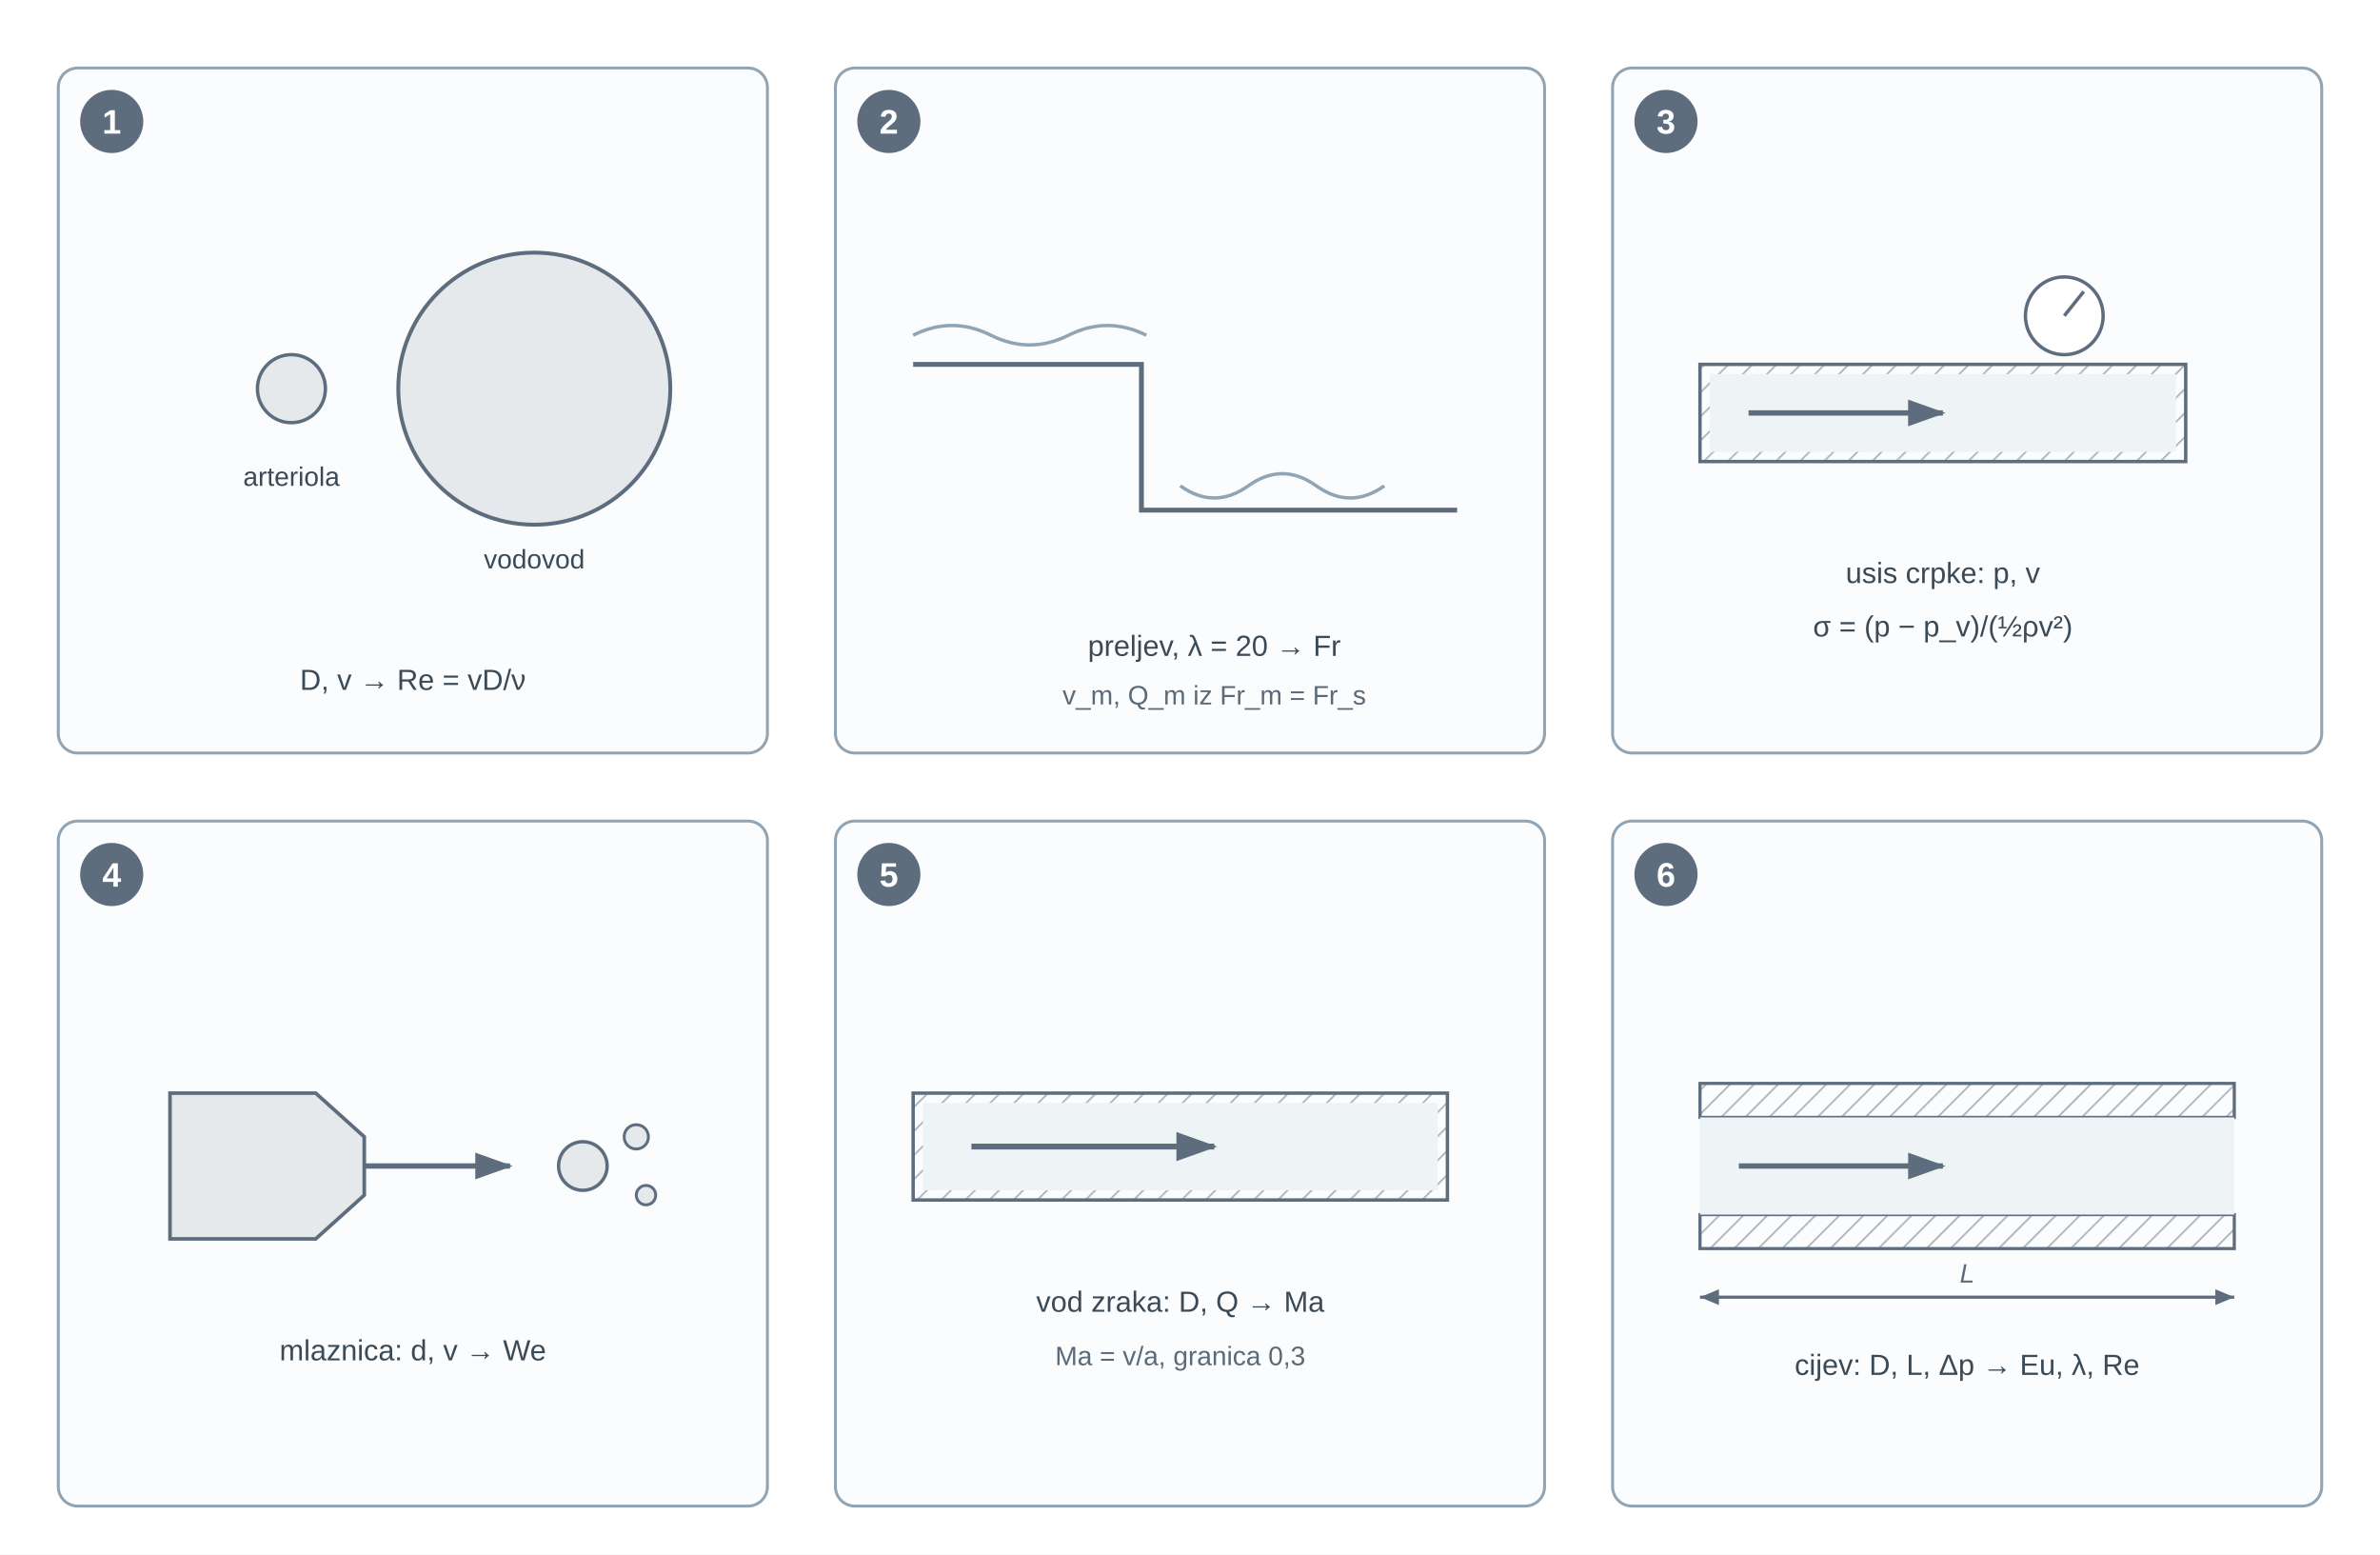
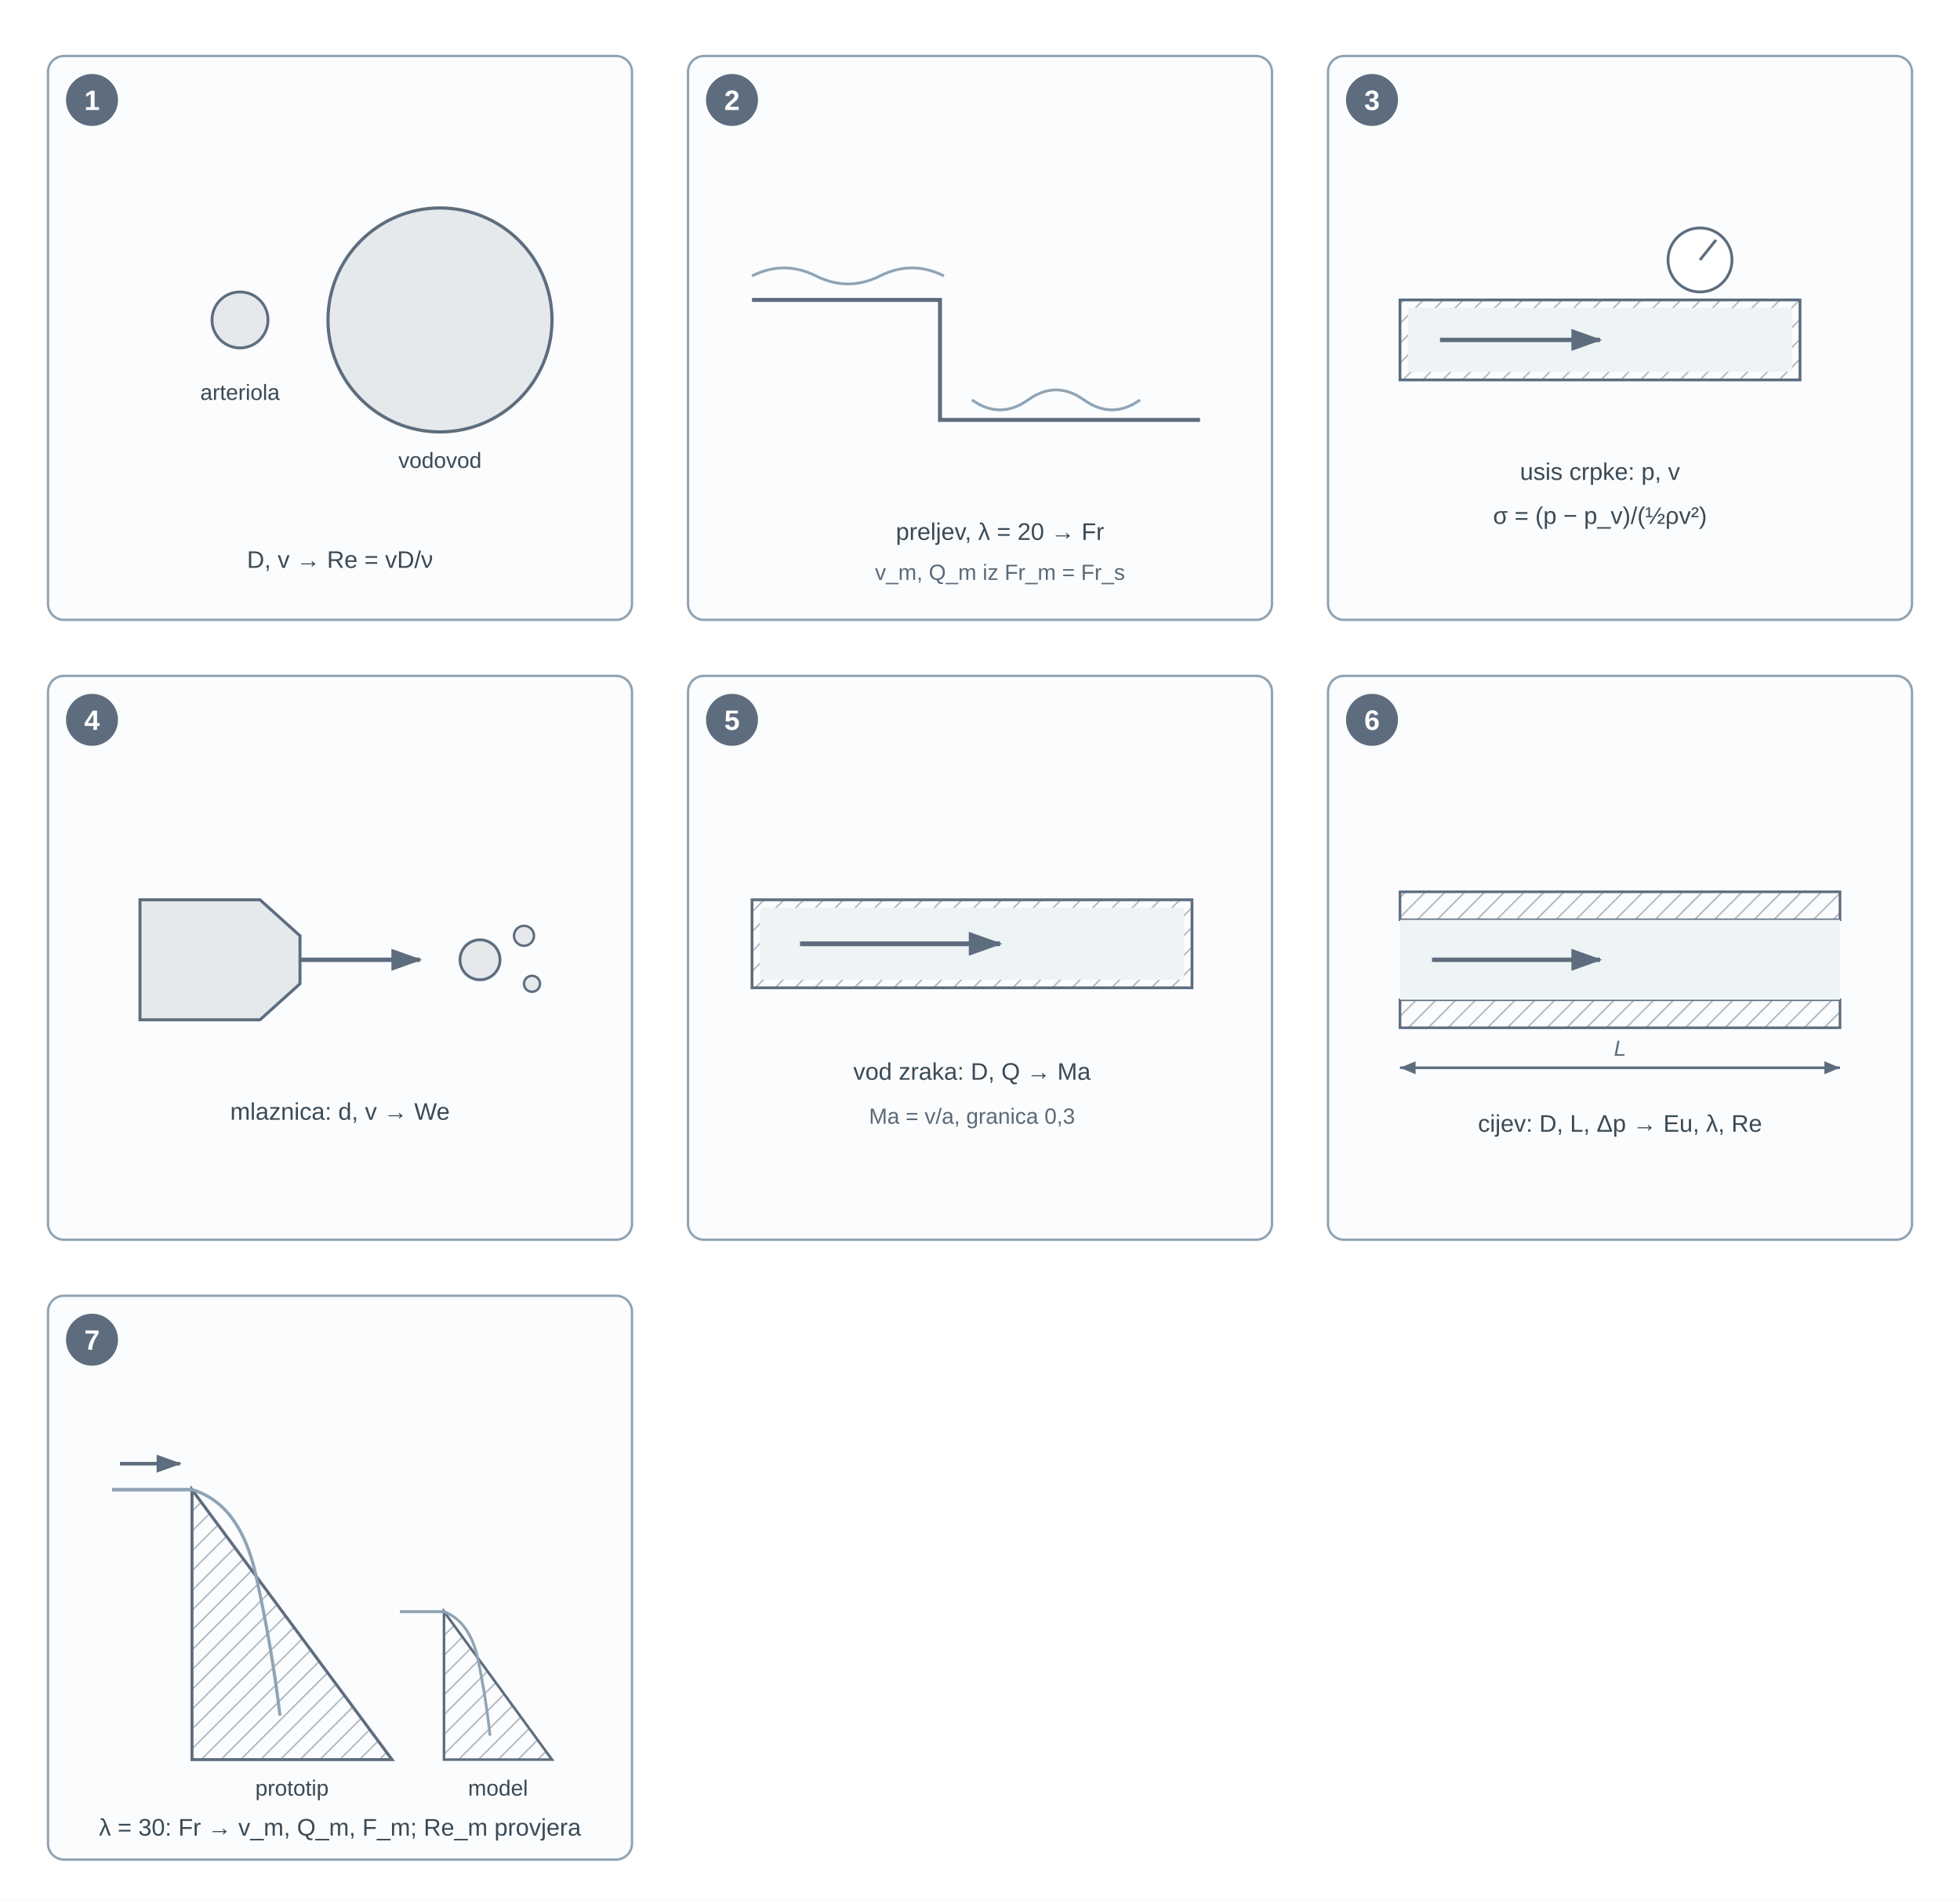
- <svg xmlns="http://www.w3.org/2000/svg" viewBox="0 0 980 640" role="img" aria-labelledby="u14vs_title u14vs_desc" preserveAspectRatio="xMidYMid meet" style="display:block;width:100%;max-width:980px;height:auto;">
+ <svg xmlns="http://www.w3.org/2000/svg" viewBox="0 0 980 950" role="img" aria-labelledby="u14vs_title u14vs_desc" preserveAspectRatio="xMidYMid meet" style="display:block;width:100%;max-width:980px;height:auto;">
  <defs>
    <marker id="u14vs_aG" markerWidth="7" markerHeight="5" refX="6.5" refY="2.5" orient="auto">
      <path d="M0,0 L0,5 L7,2.5 z" fill="#5d6d7e" />
    </marker>
    <marker id="u14vs_aDim" markerWidth="6" markerHeight="5" refX="6" refY="2.5" orient="auto">
      <path d="M0,0 L0,5 L6,2.5 z" fill="#5d6d7e" />
    </marker>
    <marker id="u14vs_aDimR" markerWidth="6" markerHeight="5" refX="6" refY="2.5" orient="auto-start-reverse">
      <path d="M0,0 L0,5 L6,2.5 z" fill="#5d6d7e" />
    </marker>
    <pattern id="u14vs_hatch" width="7" height="7" patternUnits="userSpaceOnUse" patternTransform="rotate(45)">
      <line x1="0" y1="0" x2="0" y2="7" stroke="#aab4bc" stroke-width="1.4" />
    </pattern>
  </defs>
-   <rect width="980" height="640" fill="#ffffff" />
+   <rect width="980" height="950" fill="#ffffff" />
  <rect x="24" y="28" width="292" height="282" rx="8" fill="#fbfcfd" stroke="#90a4b4" stroke-width="1.2" />
  <circle cx="46" cy="50" r="13" fill="#5d6d7e" />
  <text x="46" y="55" font-family="'Segoe UI',Arial,sans-serif" font-size="14" font-weight="700" text-anchor="middle" fill="#ffffff">1</text>
  <circle cx="120" cy="160" r="14" fill="#e5e9ec" stroke="#5d6d7e" stroke-width="1.4" />
  <circle cx="220" cy="160" r="56" fill="#e5e9ec" stroke="#5d6d7e" stroke-width="1.6" />
  <text x="120" y="200" font-family="'Segoe UI',Arial,sans-serif" font-size="11" text-anchor="middle" fill="#3a4a56">arteriola</text>
  <text x="220" y="234" font-family="'Segoe UI',Arial,sans-serif" font-size="11" text-anchor="middle" fill="#3a4a56">vodovod</text>
  <text x="170" y="284" font-family="'Segoe UI',Arial,sans-serif" font-size="12" text-anchor="middle" fill="#3a4a56">D, v → Re = vD/ν</text>
  <rect x="344" y="28" width="292" height="282" rx="8" fill="#fbfcfd" stroke="#90a4b4" stroke-width="1.2" />
  <circle cx="366" cy="50" r="13" fill="#5d6d7e" />
  <text x="366" y="55" font-family="'Segoe UI',Arial,sans-serif" font-size="14" font-weight="700" text-anchor="middle" fill="#ffffff">2</text>
  <path d="M376,150 L470,150 L470,210 L600,210" fill="none" stroke="#5d6d7e" stroke-width="2" />
  <path d="M376,138 q16,-8 32,0 t32,0 t32,0" fill="none" stroke="#90a4b4" stroke-width="1.4" />
  <path d="M486,200 q14,10 28,0 t28,0 t28,0" fill="none" stroke="#90a4b4" stroke-width="1.4" />
  <text x="500" y="270" font-family="'Segoe UI',Arial,sans-serif" font-size="12" text-anchor="middle" fill="#3a4a56">preljev, λ = 20 → Fr</text>
  <text x="500" y="290" font-family="'Segoe UI',Arial,sans-serif" font-size="11" text-anchor="middle" fill="#5a6a78">v_m, Q_m iz Fr_m = Fr_s</text>
  <rect x="664" y="28" width="292" height="282" rx="8" fill="#fbfcfd" stroke="#90a4b4" stroke-width="1.2" />
  <circle cx="686" cy="50" r="13" fill="#5d6d7e" />
  <text x="686" y="55" font-family="'Segoe UI',Arial,sans-serif" font-size="14" font-weight="700" text-anchor="middle" fill="#ffffff">3</text>
  <rect x="700" y="150" width="200" height="40" fill="url(#u14vs_hatch)" stroke="#5d6d7e" stroke-width="1.4" />
  <rect x="704" y="154" width="192" height="32" fill="#eef3f6" />
  <line x1="720" y1="170" x2="800" y2="170" stroke="#5d6d7e" stroke-width="2.2" marker-end="url(#u14vs_aG)" />
  <circle cx="850" cy="130" r="16" fill="#ffffff" stroke="#5d6d7e" stroke-width="1.4" />
  <line x1="850" y1="130" x2="858" y2="120" stroke="#5d6d7e" stroke-width="1.4" />
  <text x="800" y="240" font-family="'Segoe UI',Arial,sans-serif" font-size="12" text-anchor="middle" fill="#3a4a56">usis crpke: p, v</text>
  <text x="800" y="262" font-family="'Segoe UI',Arial,sans-serif" font-size="12" text-anchor="middle" fill="#3a4a56">σ = (p − p_v)/(½ρv²)</text>
  <rect x="24" y="338" width="292" height="282" rx="8" fill="#fbfcfd" stroke="#90a4b4" stroke-width="1.2" />
  <circle cx="46" cy="360" r="13" fill="#5d6d7e" />
  <text x="46" y="365" font-family="'Segoe UI',Arial,sans-serif" font-size="14" font-weight="700" text-anchor="middle" fill="#ffffff">4</text>
  <path d="M70,450 L130,450 L150,468 L150,492 L130,510 L70,510 Z" fill="#e5e9ec" stroke="#5d6d7e" stroke-width="1.5" />
  <line x1="150" y1="480" x2="210" y2="480" stroke="#5d6d7e" stroke-width="2.2" marker-end="url(#u14vs_aG)" />
  <circle cx="240" cy="480" r="10" fill="#e5e9ec" stroke="#5d6d7e" stroke-width="1.4" />
  <circle cx="262" cy="468" r="5" fill="#e5e9ec" stroke="#5d6d7e" stroke-width="1.2" />
  <circle cx="266" cy="492" r="4" fill="#e5e9ec" stroke="#5d6d7e" stroke-width="1.2" />
  <text x="170" y="560" font-family="'Segoe UI',Arial,sans-serif" font-size="12" text-anchor="middle" fill="#3a4a56">mlaznica: d, v → We</text>
  <rect x="344" y="338" width="292" height="282" rx="8" fill="#fbfcfd" stroke="#90a4b4" stroke-width="1.2" />
  <circle cx="366" cy="360" r="13" fill="#5d6d7e" />
  <text x="366" y="365" font-family="'Segoe UI',Arial,sans-serif" font-size="14" font-weight="700" text-anchor="middle" fill="#ffffff">5</text>
  <rect x="376" y="450" width="220" height="44" fill="url(#u14vs_hatch)" stroke="#5d6d7e" stroke-width="1.4" />
  <rect x="380" y="454" width="212" height="36" fill="#eef3f6" />
  <line x1="400" y1="472" x2="500" y2="472" stroke="#5d6d7e" stroke-width="2.4" marker-end="url(#u14vs_aG)" />
  <text x="486" y="540" font-family="'Segoe UI',Arial,sans-serif" font-size="12" text-anchor="middle" fill="#3a4a56">vod zraka: D, Q → Ma</text>
  <text x="486" y="562" font-family="'Segoe UI',Arial,sans-serif" font-size="11" text-anchor="middle" fill="#5a6a78">Ma = v/a, granica 0,3</text>
  <rect x="664" y="338" width="292" height="282" rx="8" fill="#fbfcfd" stroke="#90a4b4" stroke-width="1.2" />
  <circle cx="686" cy="360" r="13" fill="#5d6d7e" />
  <text x="686" y="365" font-family="'Segoe UI',Arial,sans-serif" font-size="14" font-weight="700" text-anchor="middle" fill="#ffffff">6</text>
  <rect x="700" y="446" width="220" height="14" fill="url(#u14vs_hatch)" stroke="#5d6d7e" stroke-width="1.3" />
  <rect x="700" y="500" width="220" height="14" fill="url(#u14vs_hatch)" stroke="#5d6d7e" stroke-width="1.3" />
  <rect x="700" y="460" width="220" height="40" fill="#eef3f6" />
  <line x1="716" y1="480" x2="800" y2="480" stroke="#5d6d7e" stroke-width="2.2" marker-end="url(#u14vs_aG)" />
  <line x1="700" y1="534" x2="920" y2="534" stroke="#5d6d7e" stroke-width="1.3" marker-start="url(#u14vs_aDimR)" marker-end="url(#u14vs_aDim)" />
  <text x="810" y="528" font-family="'Segoe UI',Arial,sans-serif" font-size="11" font-style="italic" text-anchor="middle" fill="#5d6d7e">L</text>
  <text x="810" y="566" font-family="'Segoe UI',Arial,sans-serif" font-size="12" text-anchor="middle" fill="#3a4a56">cijev: D, L, Δp → Eu, λ, Re</text>
+   <rect x="24" y="648" width="292" height="282" rx="8" fill="#fbfcfd" stroke="#90a4b4" stroke-width="1.2" />
+   <circle cx="46" cy="670" r="13" fill="#5d6d7e" />
+   <text x="46" y="675" font-family="'Segoe UI',Arial,sans-serif" font-size="14" font-weight="700" text-anchor="middle" fill="#ffffff">7</text>
+   <path d="M96,745 L96,880 L196,880 Z" fill="url(#u14vs_hatch)" stroke="#5d6d7e" stroke-width="1.5" />
+   <line x1="56" y1="745" x2="96" y2="745" stroke="#90a4b4" stroke-width="1.8" />
+   <line x1="60" y1="732" x2="90" y2="732" stroke="#5d6d7e" stroke-width="1.8" marker-end="url(#u14vs_aG)" />
+   <path d="M96,745 Q120,752 128,788 T140,858" fill="none" stroke="#90a4b4" stroke-width="1.6" />
+   <text x="146" y="898" font-family="'Segoe UI',Arial,sans-serif" font-size="11" text-anchor="middle" fill="#3a4a56">prototip</text>
+   <path d="M222,806 L222,880 L276,880 Z" fill="url(#u14vs_hatch)" stroke="#5d6d7e" stroke-width="1.3" />
+   <line x1="200" y1="806" x2="222" y2="806" stroke="#90a4b4" stroke-width="1.5" />
+   <path d="M222,806 Q235,811 239,830 T245,868" fill="none" stroke="#90a4b4" stroke-width="1.4" />
+   <text x="249" y="898" font-family="'Segoe UI',Arial,sans-serif" font-size="11" text-anchor="middle" fill="#3a4a56">model</text>
+   <text x="170" y="918" font-family="'Segoe UI',Arial,sans-serif" font-size="12" text-anchor="middle" fill="#3a4a56">λ = 30: Fr → v_m, Q_m, F_m; Re_m provjera</text>
</svg>
